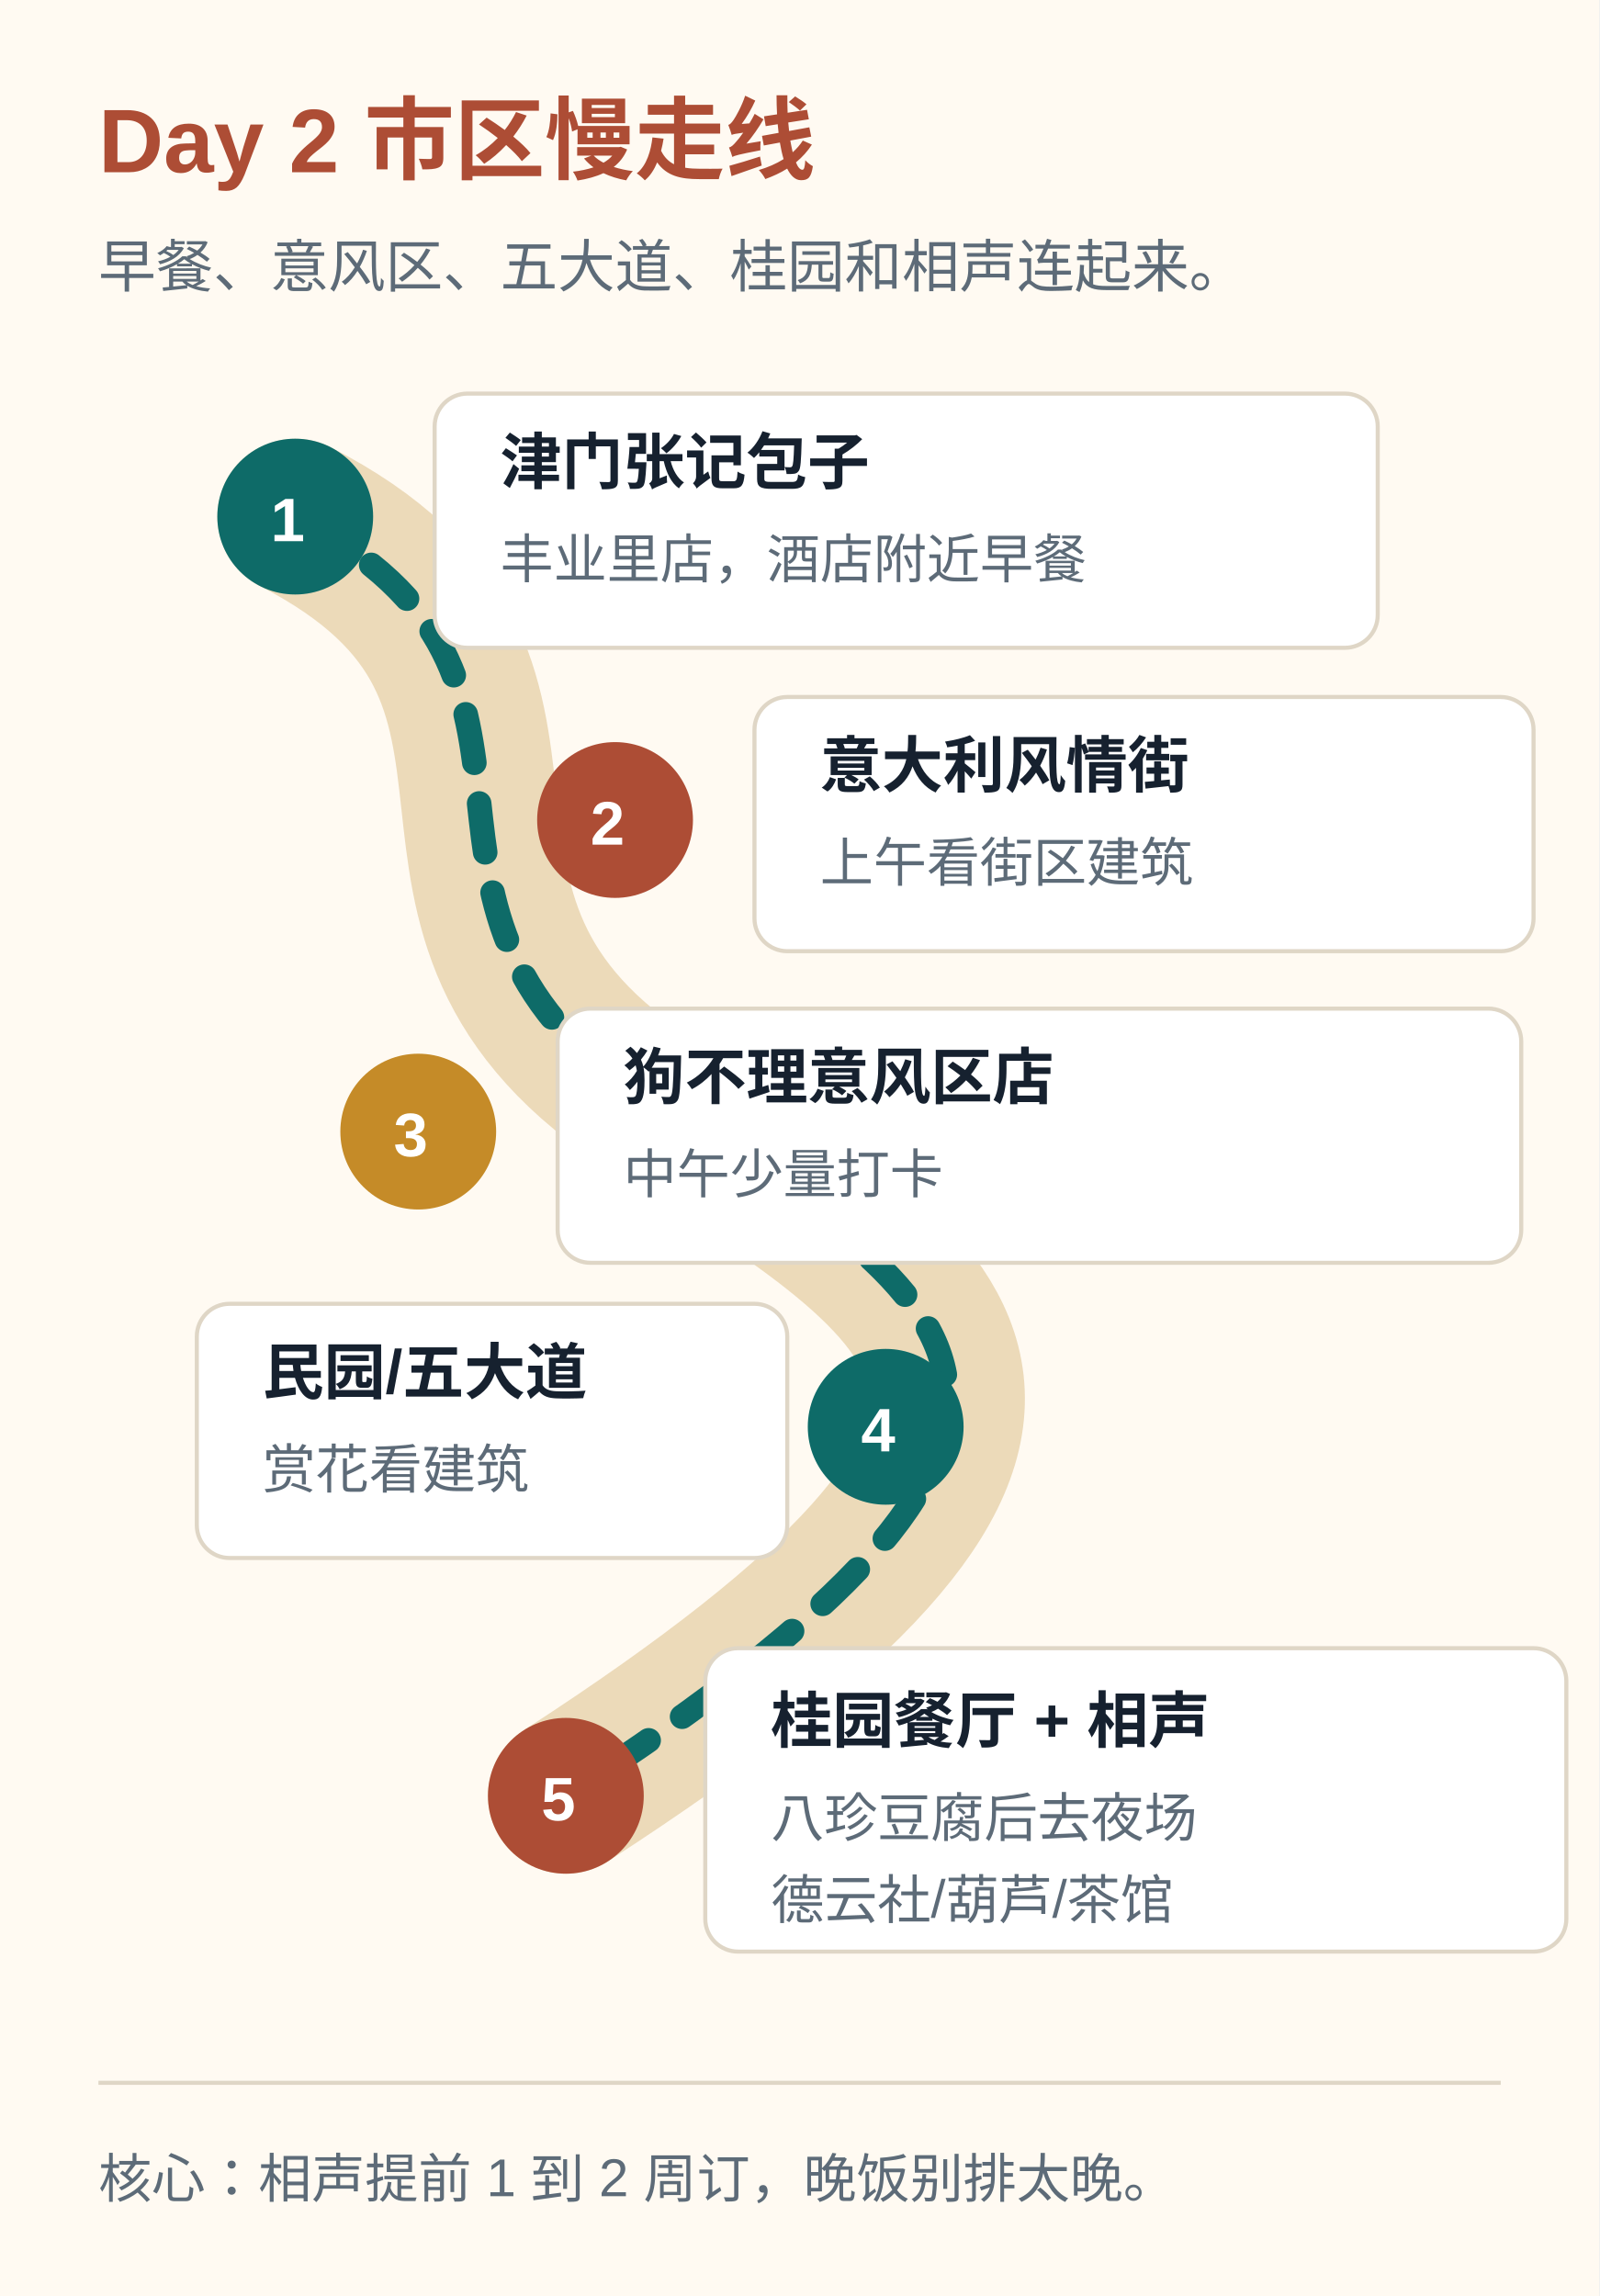
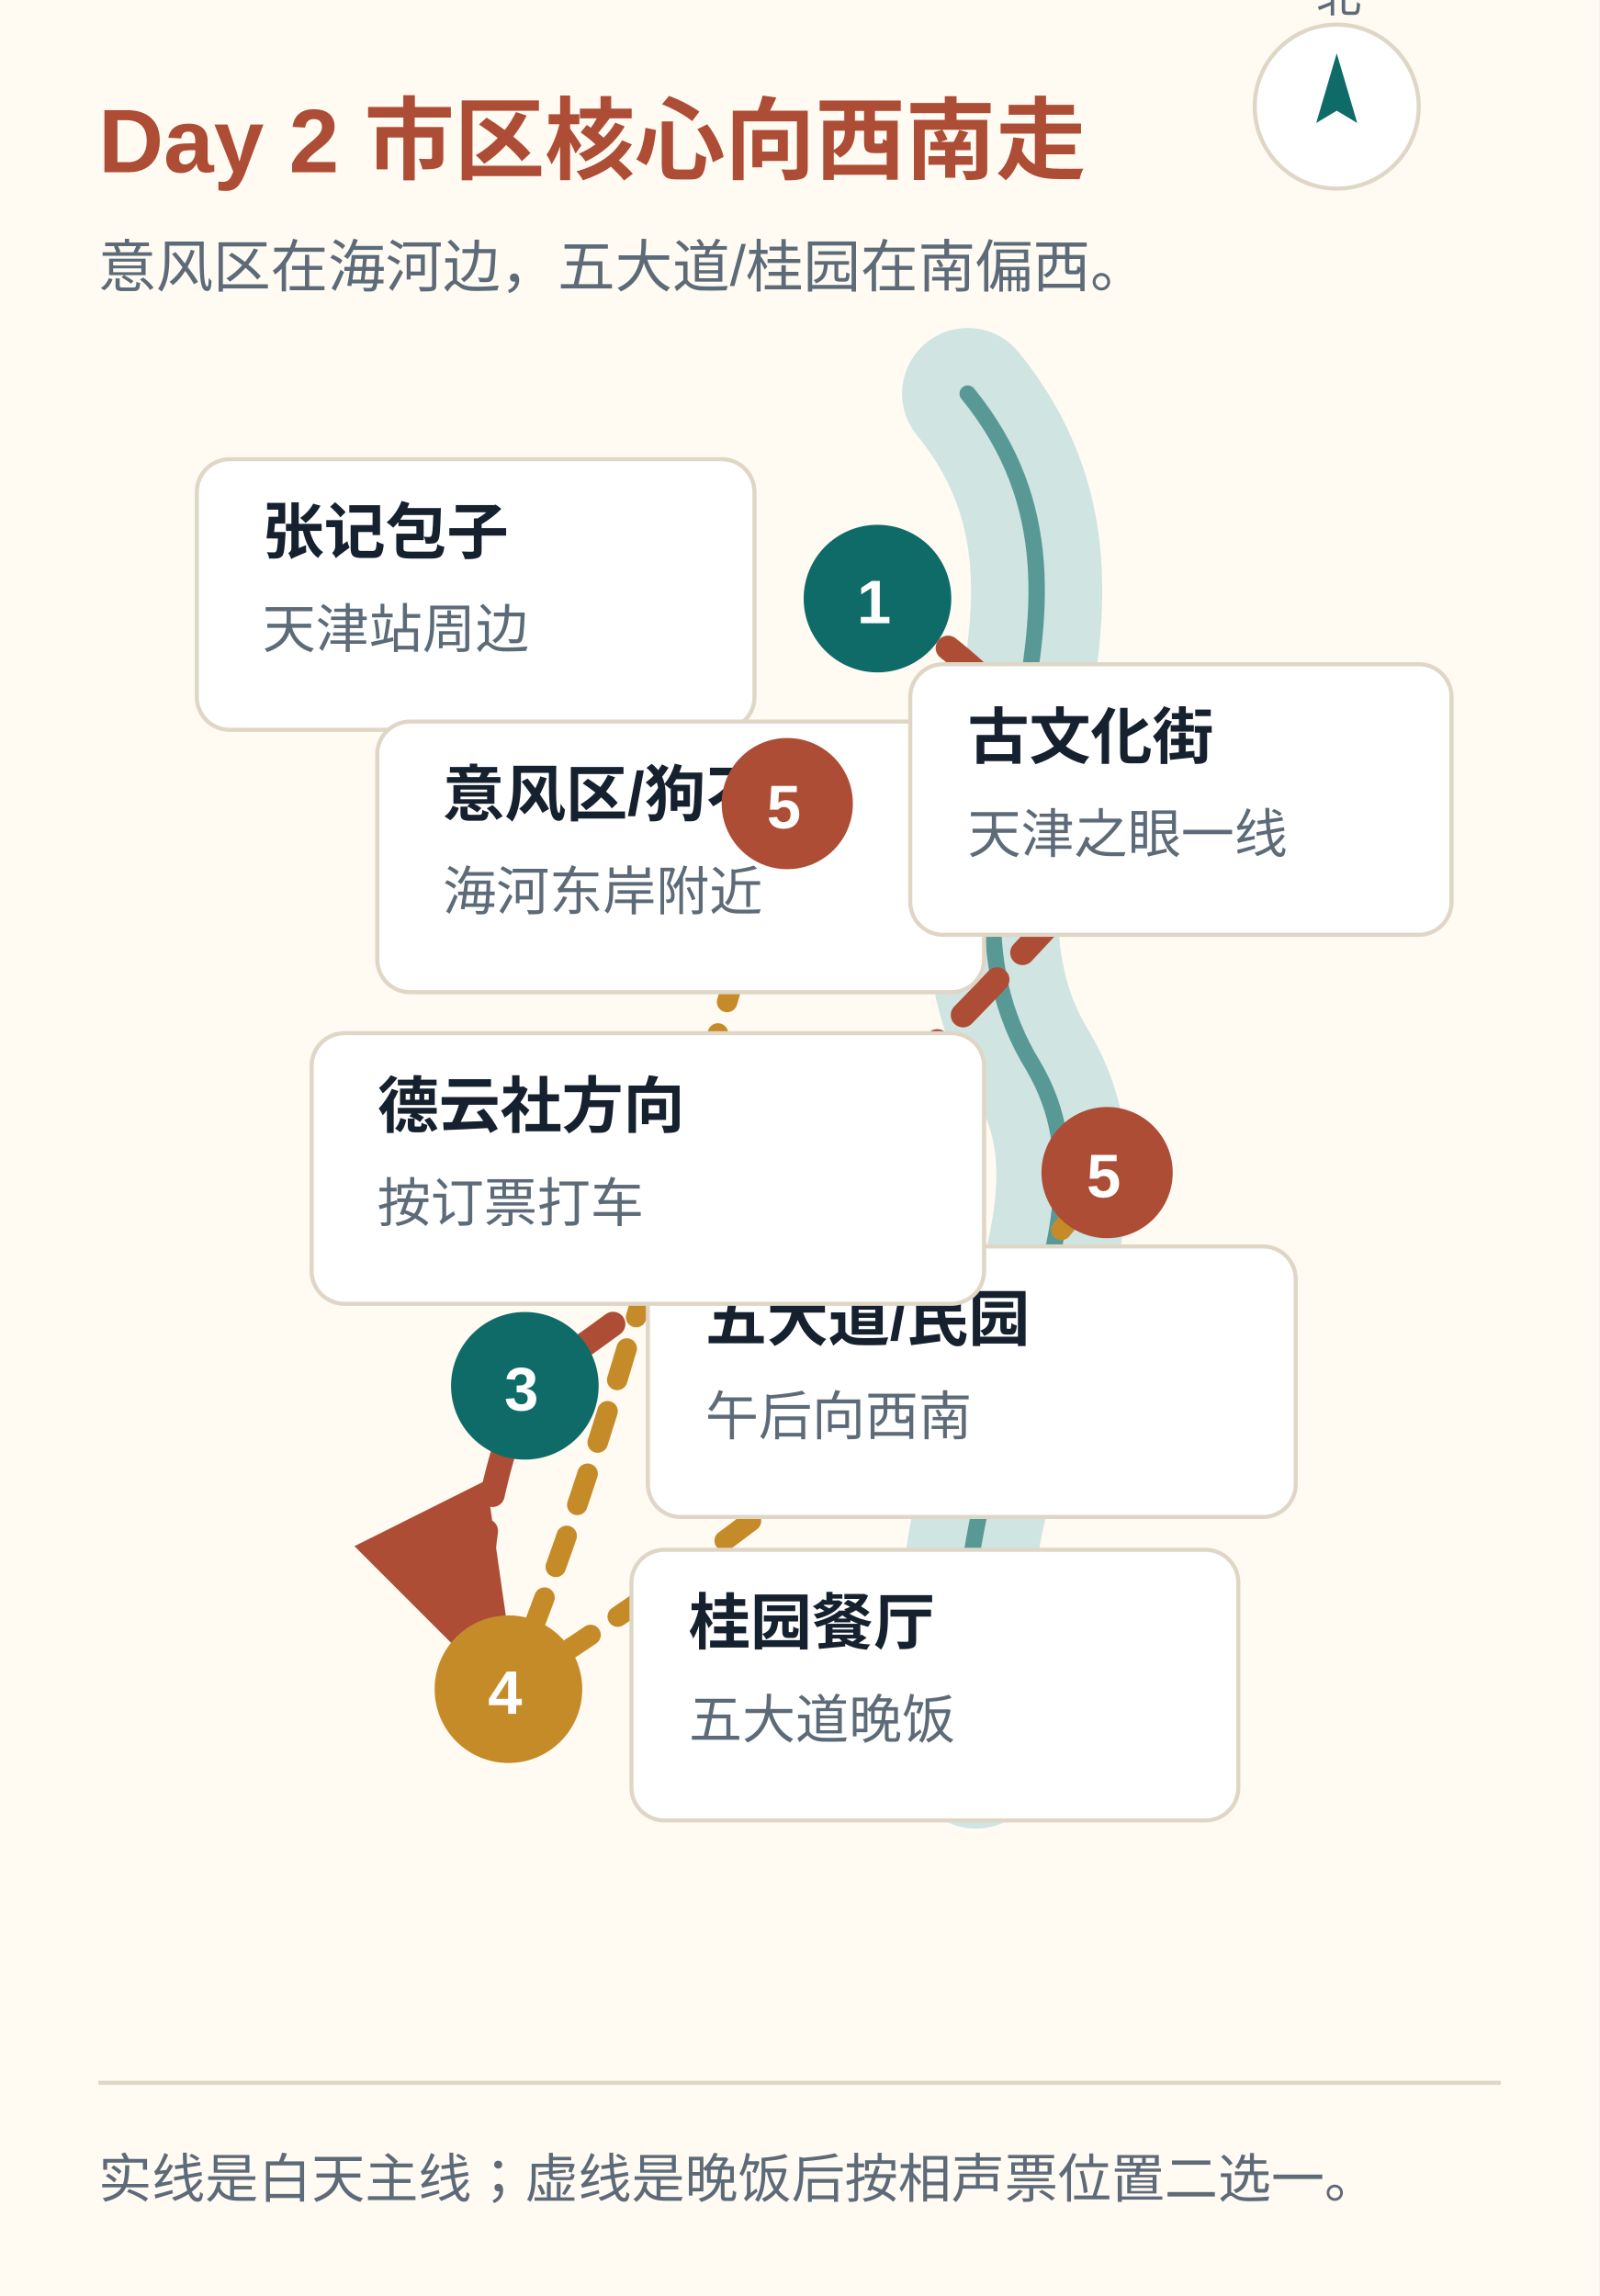
<svg xmlns="http://www.w3.org/2000/svg" viewBox="0 0 390 560" role="img" aria-labelledby="title desc">
  <rect width="390" height="560" fill="#fffaf2" />
-   <path d="M72 126 C150 166 84 222 160 270 S280 346 138 438" fill="none" stroke="#d7b77c" stroke-width="38" stroke-linecap="round" opacity=".48" />
-   <path d="M72 126 C150 166 84 222 160 270 S280 346 138 438" fill="none" stroke="#0e6b68" stroke-width="6" stroke-linecap="round" stroke-dasharray="12 10" />
+   <defs>
+     <marker id="arrow" markerWidth="10" markerHeight="10" refX="8" refY="3" orient="auto" markerUnits="strokeWidth">
+       <path d="M0,0 L0,6 L9,3 z" fill="#ad4d35" />
+     </marker>
+   </defs>
  <g font-family="PingFang SC, Microsoft YaHei, Arial, sans-serif">
-     <text x="24" y="42" fill="#ad4d35" font-size="22" font-weight="700">Day 2 市区慢走线</text>
-     <text x="24" y="70" fill="#5d6b78" font-size="14">早餐、意风区、五大道、桂园和相声连起来。</text>
+     <text x="24" y="42" fill="#ad4d35" font-size="22" font-weight="700">Day 2 市区核心向西南走</text>
+     <text x="24" y="70" fill="#5d6b78" font-size="14">意风区在海河边，五大道/桂园在南偏西。</text>
+     <g transform="translate(326 26)">
+       <circle r="20" fill="#fff" stroke="#dfd6c6" />
+       <path d="M0 -13 L5 4 L0 1 L-5 4 Z" fill="#0e6b68" />
+       <text x="-5" y="-23" fill="#5d6b78" font-size="11">北</text>
+     </g>
  </g>
+   <path d="M236 96 C280 150 220 208 252 260 C278 304 222 356 238 430" fill="none" stroke="#8ec5cc" stroke-width="32" stroke-linecap="round" opacity=".42" />
+   <path d="M236 96 C280 150 220 208 252 260 C278 304 222 356 238 430" fill="none" stroke="#0e6b68" stroke-width="4" stroke-linecap="round" opacity=".62" />
+   <path d="M214 146 C246 166 258 184 270 210 C230 254 188 298 128 338 C116 372 114 392 124 412" fill="none" stroke="#ad4d35" stroke-width="6" stroke-linecap="round" stroke-linejoin="round" stroke-dasharray="12 9" marker-end="url(#arrow)" />
+   <path d="M124 412 C170 382 226 344 270 286" fill="none" stroke="#c58b28" stroke-width="5" stroke-linecap="round" stroke-dasharray="8 8" />
+   <path d="M124 412 C150 350 166 278 192 196" fill="none" stroke="#c58b28" stroke-width="5" stroke-linecap="round" stroke-dasharray="8 8" />
  <g font-family="PingFang SC, Microsoft YaHei, Arial, sans-serif" font-size="15">
-     <g transform="translate(72 126)">
-       <circle r="19" fill="#0e6b68" />
-       <text x="-6" y="6" fill="#fff" font-weight="700">1</text>
-       <rect x="34" y="-30" width="230" height="62" rx="8" fill="#fff" stroke="#dfd6c6" />
-       <text x="50" y="-8" fill="#16212f" font-weight="700">津门张记包子</text>
-       <text x="50" y="15" fill="#5d6b78" font-size="13">丰业里店，酒店附近早餐</text>
+     <g transform="translate(214 146)">
+       <circle r="18" fill="#0e6b68" />
+       <text x="-5" y="6" fill="#fff" font-weight="700">1</text>
+       <rect x="-166" y="-34" width="136" height="66" rx="8" fill="#fff" stroke="#dfd6c6" />
+       <text x="-150" y="-11" fill="#16212f" font-weight="700">张记包子</text>
+       <text x="-150" y="12" fill="#5d6b78" font-size="13">天津站周边</text>
    </g>
-     <g transform="translate(150 200)">
-       <circle r="19" fill="#ad4d35" />
-       <text x="-6" y="6" fill="#fff" font-weight="700">2</text>
-       <rect x="34" y="-30" width="190" height="62" rx="8" fill="#fff" stroke="#dfd6c6" />
-       <text x="50" y="-8" fill="#16212f" font-weight="700">意大利风情街</text>
-       <text x="50" y="15" fill="#5d6b78" font-size="13">上午看街区建筑</text>
+     <g transform="translate(270 210)">
+       <circle r="18" fill="#ad4d35" />
+       <text x="-5" y="6" fill="#fff" font-weight="700">2</text>
+       <rect x="-178" y="-34" width="148" height="66" rx="8" fill="#fff" stroke="#dfd6c6" />
+       <text x="-162" y="-11" fill="#16212f" font-weight="700">意风区/狗不理</text>
+       <text x="-162" y="12" fill="#5d6b78" font-size="13">海河东岸附近</text>
    </g>
-     <g transform="translate(102 276)">
-       <circle r="19" fill="#c58b28" />
-       <text x="-6" y="6" fill="#fff" font-weight="700">3</text>
-       <rect x="34" y="-30" width="235" height="62" rx="8" fill="#fff" stroke="#dfd6c6" />
-       <text x="50" y="-8" fill="#16212f" font-weight="700">狗不理意风区店</text>
-       <text x="50" y="15" fill="#5d6b78" font-size="13">中午少量打卡</text>
+     <g transform="translate(128 338)">
+       <circle r="18" fill="#0e6b68" />
+       <text x="-5" y="6" fill="#fff" font-weight="700">3</text>
+       <rect x="30" y="-34" width="158" height="66" rx="8" fill="#fff" stroke="#dfd6c6" />
+       <text x="44" y="-11" fill="#16212f" font-weight="700">五大道/民园</text>
+       <text x="44" y="12" fill="#5d6b78" font-size="13">午后向西南</text>
    </g>
-     <g transform="translate(216 348)">
-       <circle r="19" fill="#0e6b68" />
-       <text x="-6" y="6" fill="#fff" font-weight="700">4</text>
-       <rect x="-168" y="-30" width="144" height="62" rx="8" fill="#fff" stroke="#dfd6c6" />
-       <text x="-152" y="-8" fill="#16212f" font-weight="700">民园/五大道</text>
-       <text x="-152" y="15" fill="#5d6b78" font-size="13">赏花看建筑</text>
+     <g transform="translate(124 412)">
+       <circle r="18" fill="#c58b28" />
+       <text x="-5" y="6" fill="#fff" font-weight="700">4</text>
+       <rect x="30" y="-34" width="148" height="66" rx="8" fill="#fff" stroke="#dfd6c6" />
+       <text x="44" y="-11" fill="#16212f" font-weight="700">桂园餐厅</text>
+       <text x="44" y="12" fill="#5d6b78" font-size="13">五大道晚饭</text>
    </g>
-     <g transform="translate(138 438)">
-       <circle r="19" fill="#ad4d35" />
-       <text x="-6" y="6" fill="#fff" font-weight="700">5</text>
-       <rect x="34" y="-36" width="210" height="74" rx="8" fill="#fff" stroke="#dfd6c6" />
-       <text x="50" y="-13" fill="#16212f" font-weight="700">桂园餐厅 + 相声</text>
-       <text x="50" y="10" fill="#5d6b78" font-size="13">八珍豆腐后去夜场</text>
-       <text x="50" y="30" fill="#5d6b78" font-size="13">德云社/葫芦/茶馆</text>
+     <g transform="translate(270 286)">
+       <circle r="16" fill="#ad4d35" />
+       <text x="-5" y="6" fill="#fff" font-weight="700">5</text>
+       <rect x="-194" y="-34" width="164" height="66" rx="8" fill="#fff" stroke="#dfd6c6" />
+       <text x="-178" y="-11" fill="#16212f" font-weight="700">德云社方向</text>
+       <text x="-178" y="12" fill="#5d6b78" font-size="13">按订票打车</text>
+     </g>
+     <g transform="translate(192 196)">
+       <circle r="16" fill="#ad4d35" />
+       <text x="-5" y="6" fill="#fff" font-weight="700">5</text>
+       <rect x="30" y="-34" width="132" height="66" rx="8" fill="#fff" stroke="#dfd6c6" />
+       <text x="44" y="-11" fill="#16212f" font-weight="700">古文化街</text>
+       <text x="44" y="12" fill="#5d6b78" font-size="13">天津之眼一线</text>
    </g>
  </g>
  <path d="M24 508 H366" stroke="#dfd6c6" />
-   <text x="24" y="536" fill="#5d6b78" font-family="PingFang SC, Microsoft YaHei, Arial, sans-serif" font-size="13">核心：相声提前 1 到 2 周订，晚饭别排太晚。</text>
+   <text x="24" y="536" fill="#5d6b78" font-family="PingFang SC, Microsoft YaHei, Arial, sans-serif" font-size="13">实线是白天主线；虚线是晚饭后按相声票位置二选一。</text>
</svg>
